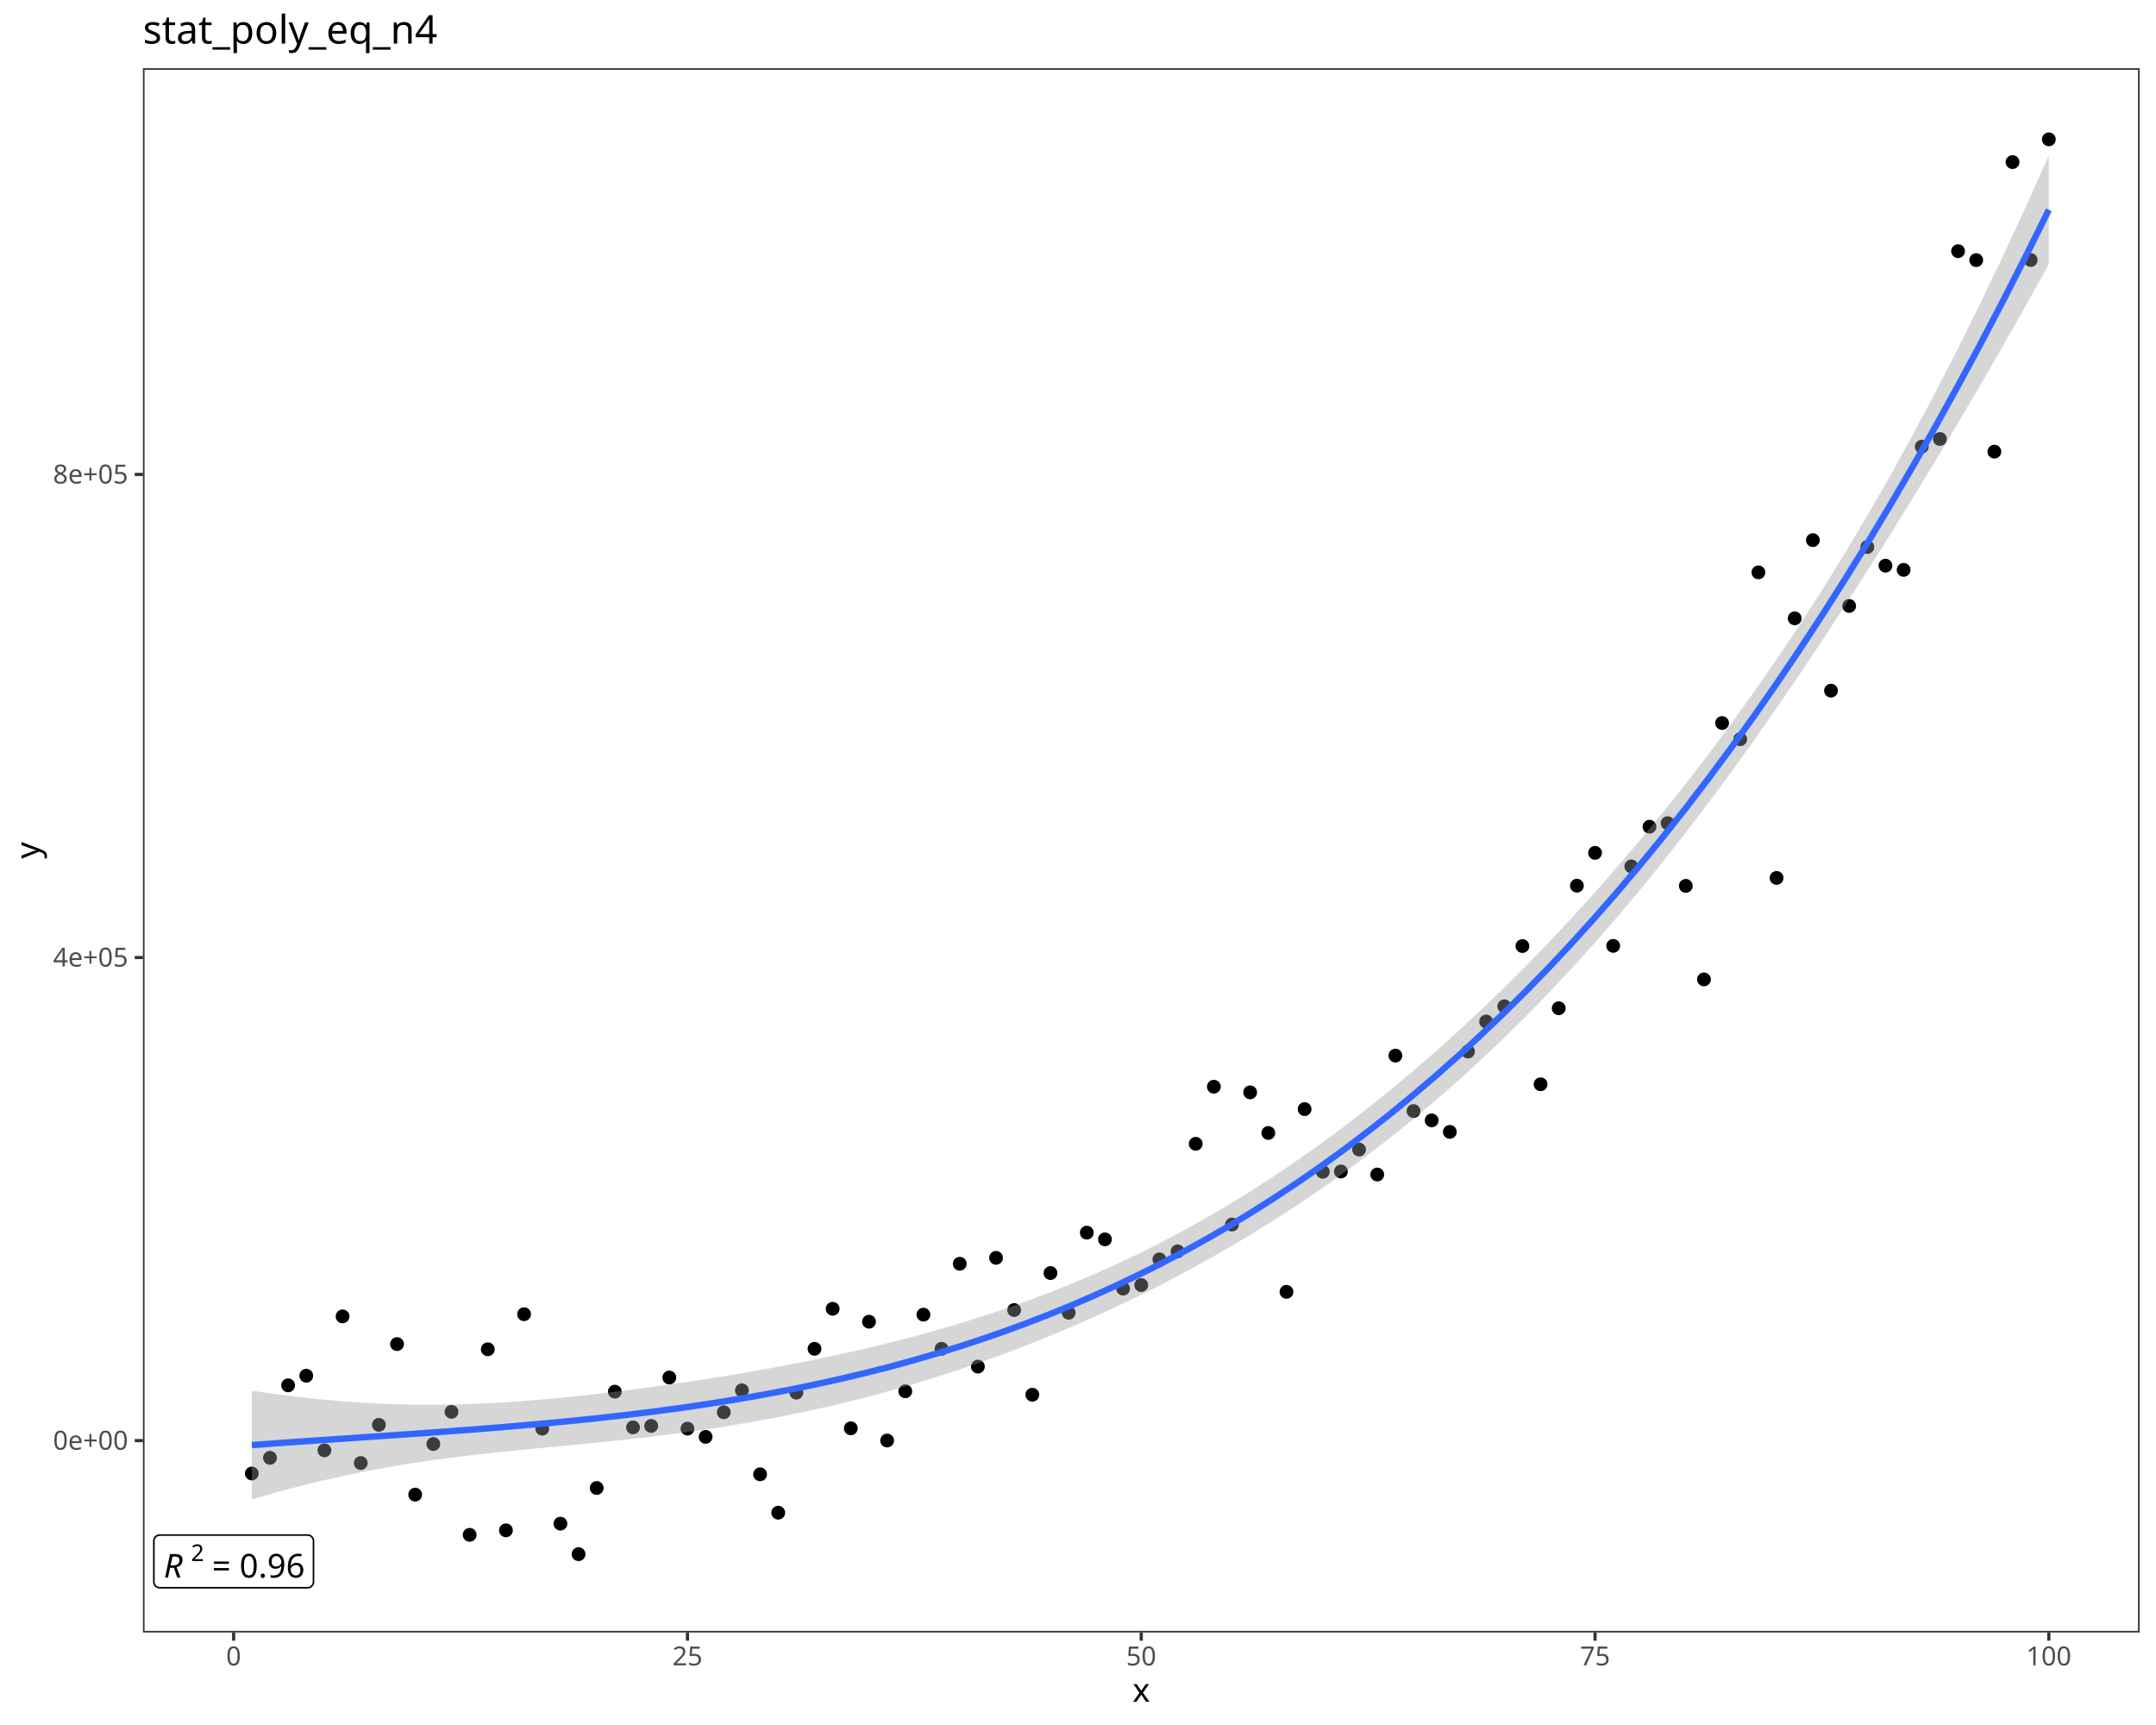
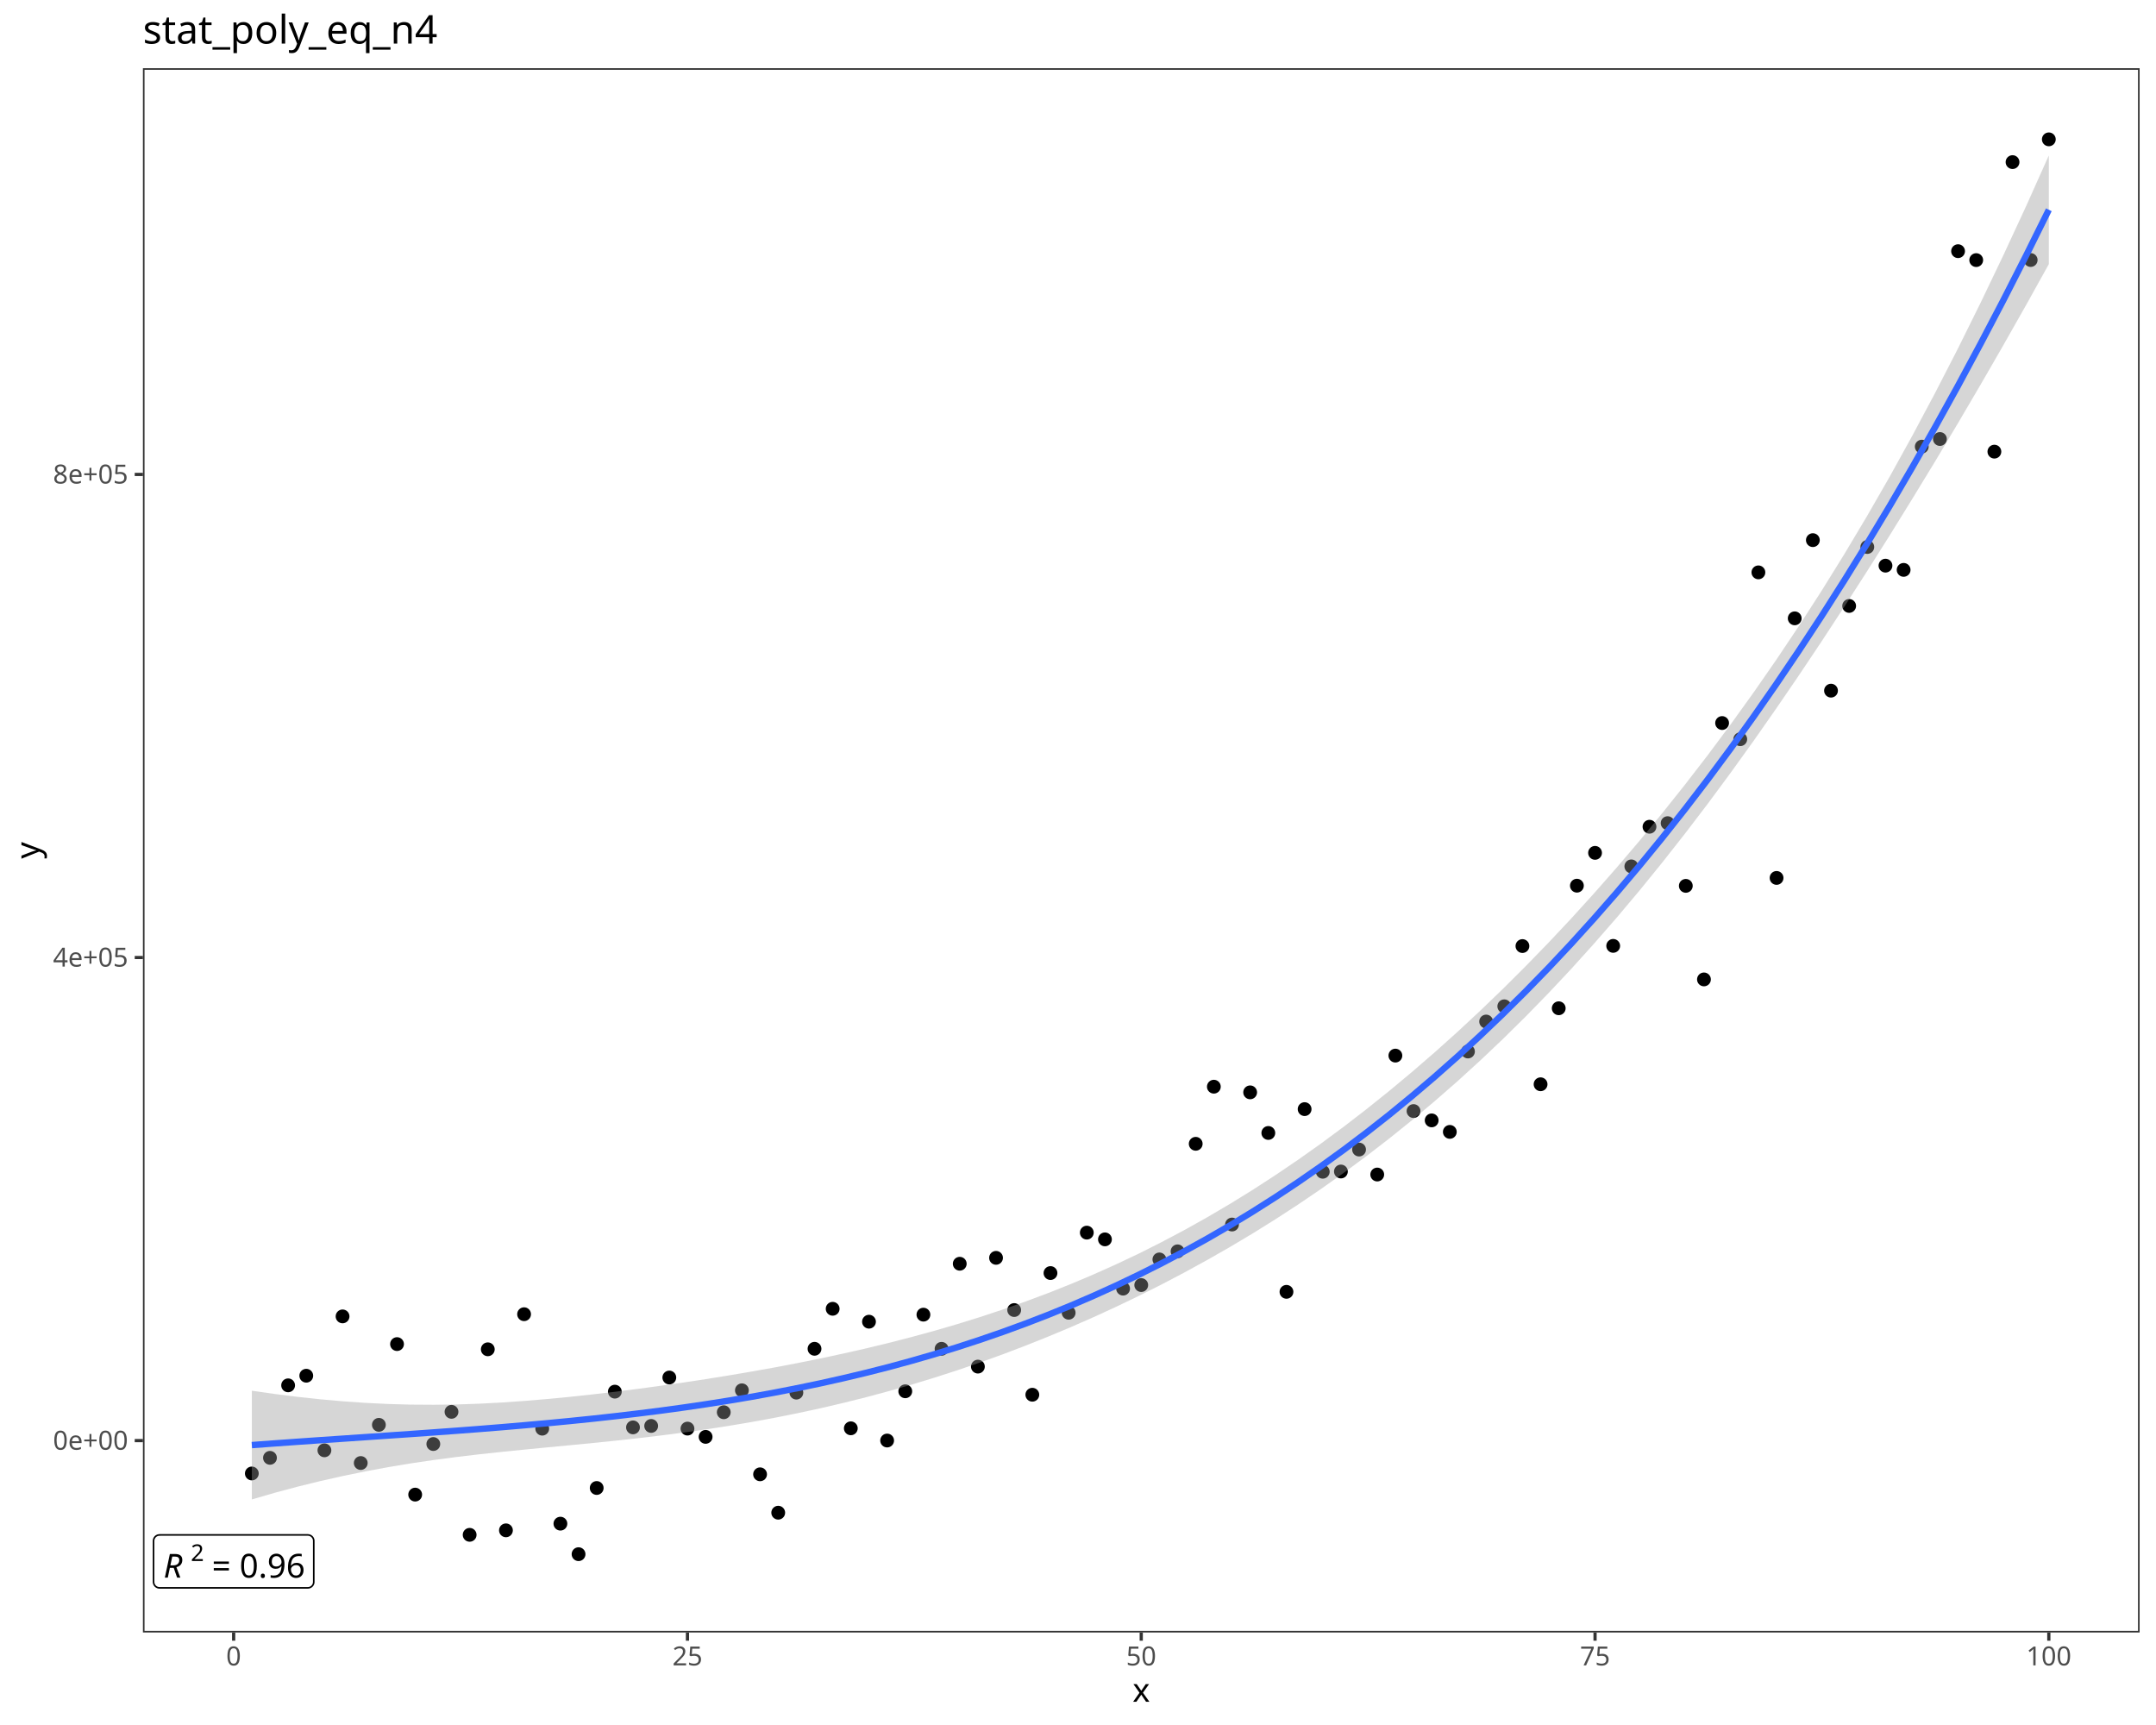
<svg xmlns="http://www.w3.org/2000/svg" class="svglite" data-engine-version="2.0" width="720.00pt" height="576.00pt" viewBox="0 0 720.00 576.00">
  <defs>
    <style type="text/css">
    .svglite line, .svglite polyline, .svglite polygon, .svglite path, .svglite rect, .svglite circle {
      fill: none;
      stroke: #000000;
      stroke-linecap: round;
      stroke-linejoin: round;
      stroke-miterlimit: 10.00;
    }
  </style>
  </defs>
  <rect width="100%" height="100%" style="stroke: none; fill: #FFFFFF;" />
  <defs>
    <clipPath id="cpMC4wMHw3MjAuMDB8MC4wMHw1NzYuMDA=">
      <rect x="0.00" y="0.00" width="720.00" height="576.00" />
    </clipPath>
  </defs>
  <g clip-path="url(#cpMC4wMHw3MjAuMDB8MC4wMHw1NzYuMDA=)">
    <rect x="0.00" y="0.00" width="720.00" height="576.00" style="stroke-width: 1.07; stroke: #FFFFFF; fill: #FFFFFF;" />
  </g>
  <defs>
    <clipPath id="cpNDcuNzN8NzE0LjUyfDIyLjc4fDU0NS4xMQ==">
      <rect x="47.73" y="22.78" width="666.80" height="522.33" />
    </clipPath>
  </defs>
  <g clip-path="url(#cpNDcuNzN8NzE0LjUyfDIyLjc4fDU0NS4xMQ==)">
    <rect x="47.73" y="22.78" width="666.80" height="522.33" style="stroke-width: 1.07; stroke: none; fill: #FFFFFF;" />
    <circle cx="84.10" cy="492.01" r="1.95" style="stroke-width: 0.71; fill: #000000;" />
    <circle cx="90.16" cy="486.79" r="1.95" style="stroke-width: 0.71; fill: #000000;" />
    <circle cx="96.22" cy="462.58" r="1.95" style="stroke-width: 0.71; fill: #000000;" />
    <circle cx="102.28" cy="459.37" r="1.95" style="stroke-width: 0.71; fill: #000000;" />
    <circle cx="108.34" cy="484.28" r="1.95" style="stroke-width: 0.71; fill: #000000;" />
    <circle cx="114.40" cy="439.56" r="1.95" style="stroke-width: 0.71; fill: #000000;" />
    <circle cx="120.47" cy="488.52" r="1.95" style="stroke-width: 0.71; fill: #000000;" />
    <circle cx="126.53" cy="475.77" r="1.95" style="stroke-width: 0.71; fill: #000000;" />
    <circle cx="132.59" cy="448.81" r="1.95" style="stroke-width: 0.71; fill: #000000;" />
    <circle cx="138.65" cy="499.07" r="1.95" style="stroke-width: 0.71; fill: #000000;" />
    <circle cx="144.71" cy="482.18" r="1.95" style="stroke-width: 0.71; fill: #000000;" />
    <circle cx="150.78" cy="471.43" r="1.95" style="stroke-width: 0.71; fill: #000000;" />
    <circle cx="156.84" cy="512.50" r="1.95" style="stroke-width: 0.71; fill: #000000;" />
    <circle cx="162.90" cy="450.55" r="1.95" style="stroke-width: 0.71; fill: #000000;" />
    <circle cx="168.96" cy="511.00" r="1.95" style="stroke-width: 0.71; fill: #000000;" />
    <circle cx="175.02" cy="438.83" r="1.95" style="stroke-width: 0.71; fill: #000000;" />
    <circle cx="181.08" cy="477.05" r="1.95" style="stroke-width: 0.71; fill: #000000;" />
    <circle cx="187.15" cy="508.77" r="1.95" style="stroke-width: 0.71; fill: #000000;" />
    <circle cx="193.21" cy="518.96" r="1.95" style="stroke-width: 0.71; fill: #000000;" />
    <circle cx="199.27" cy="496.86" r="1.95" style="stroke-width: 0.71; fill: #000000;" />
    <circle cx="205.33" cy="464.69" r="1.95" style="stroke-width: 0.71; fill: #000000;" />
    <circle cx="211.39" cy="476.62" r="1.95" style="stroke-width: 0.71; fill: #000000;" />
    <circle cx="217.46" cy="476.14" r="1.95" style="stroke-width: 0.71; fill: #000000;" />
    <circle cx="223.52" cy="459.97" r="1.95" style="stroke-width: 0.71; fill: #000000;" />
    <circle cx="229.58" cy="477.03" r="1.95" style="stroke-width: 0.71; fill: #000000;" />
    <circle cx="235.64" cy="479.79" r="1.95" style="stroke-width: 0.71; fill: #000000;" />
    <circle cx="241.70" cy="471.57" r="1.95" style="stroke-width: 0.71; fill: #000000;" />
    <circle cx="247.76" cy="464.24" r="1.95" style="stroke-width: 0.71; fill: #000000;" />
    <circle cx="253.83" cy="492.29" r="1.95" style="stroke-width: 0.71; fill: #000000;" />
    <circle cx="259.89" cy="505.11" r="1.95" style="stroke-width: 0.71; fill: #000000;" />
    <circle cx="265.95" cy="465.02" r="1.95" style="stroke-width: 0.71; fill: #000000;" />
    <circle cx="272.01" cy="450.38" r="1.95" style="stroke-width: 0.71; fill: #000000;" />
    <circle cx="278.07" cy="437.02" r="1.95" style="stroke-width: 0.71; fill: #000000;" />
    <circle cx="284.13" cy="476.93" r="1.95" style="stroke-width: 0.71; fill: #000000;" />
    <circle cx="290.20" cy="441.33" r="1.95" style="stroke-width: 0.71; fill: #000000;" />
    <circle cx="296.26" cy="481.01" r="1.95" style="stroke-width: 0.71; fill: #000000;" />
    <circle cx="302.32" cy="464.57" r="1.95" style="stroke-width: 0.71; fill: #000000;" />
    <circle cx="308.38" cy="438.98" r="1.95" style="stroke-width: 0.71; fill: #000000;" />
    <circle cx="314.44" cy="450.39" r="1.95" style="stroke-width: 0.71; fill: #000000;" />
    <circle cx="320.51" cy="421.98" r="1.95" style="stroke-width: 0.71; fill: #000000;" />
    <circle cx="326.57" cy="456.33" r="1.95" style="stroke-width: 0.71; fill: #000000;" />
    <circle cx="332.63" cy="420.01" r="1.95" style="stroke-width: 0.71; fill: #000000;" />
    <circle cx="338.69" cy="437.44" r="1.95" style="stroke-width: 0.71; fill: #000000;" />
    <circle cx="344.75" cy="465.72" r="1.95" style="stroke-width: 0.71; fill: #000000;" />
    <circle cx="350.81" cy="425.09" r="1.95" style="stroke-width: 0.71; fill: #000000;" />
    <circle cx="356.88" cy="438.34" r="1.95" style="stroke-width: 0.71; fill: #000000;" />
    <circle cx="362.94" cy="411.59" r="1.95" style="stroke-width: 0.71; fill: #000000;" />
    <circle cx="369.00" cy="413.84" r="1.95" style="stroke-width: 0.71; fill: #000000;" />
    <circle cx="375.06" cy="430.29" r="1.95" style="stroke-width: 0.71; fill: #000000;" />
    <circle cx="381.12" cy="429.10" r="1.95" style="stroke-width: 0.71; fill: #000000;" />
    <circle cx="387.18" cy="420.54" r="1.95" style="stroke-width: 0.71; fill: #000000;" />
    <circle cx="393.25" cy="417.84" r="1.95" style="stroke-width: 0.71; fill: #000000;" />
    <circle cx="399.31" cy="381.93" r="1.95" style="stroke-width: 0.71; fill: #000000;" />
    <circle cx="405.37" cy="362.86" r="1.95" style="stroke-width: 0.71; fill: #000000;" />
    <circle cx="411.43" cy="408.89" r="1.95" style="stroke-width: 0.71; fill: #000000;" />
    <circle cx="417.49" cy="364.75" r="1.95" style="stroke-width: 0.71; fill: #000000;" />
    <circle cx="423.56" cy="378.31" r="1.95" style="stroke-width: 0.71; fill: #000000;" />
    <circle cx="429.62" cy="431.36" r="1.95" style="stroke-width: 0.71; fill: #000000;" />
    <circle cx="435.68" cy="370.35" r="1.95" style="stroke-width: 0.71; fill: #000000;" />
    <circle cx="441.74" cy="391.26" r="1.95" style="stroke-width: 0.71; fill: #000000;" />
    <circle cx="447.80" cy="391.18" r="1.95" style="stroke-width: 0.71; fill: #000000;" />
    <circle cx="453.86" cy="383.85" r="1.95" style="stroke-width: 0.71; fill: #000000;" />
    <circle cx="459.93" cy="392.19" r="1.95" style="stroke-width: 0.71; fill: #000000;" />
    <circle cx="465.99" cy="352.48" r="1.95" style="stroke-width: 0.71; fill: #000000;" />
    <circle cx="472.05" cy="371.00" r="1.95" style="stroke-width: 0.71; fill: #000000;" />
    <circle cx="478.11" cy="374.11" r="1.95" style="stroke-width: 0.71; fill: #000000;" />
    <circle cx="484.17" cy="377.95" r="1.95" style="stroke-width: 0.71; fill: #000000;" />
    <circle cx="490.23" cy="351.11" r="1.95" style="stroke-width: 0.71; fill: #000000;" />
    <circle cx="496.30" cy="341.10" r="1.95" style="stroke-width: 0.71; fill: #000000;" />
    <circle cx="502.36" cy="336.02" r="1.95" style="stroke-width: 0.71; fill: #000000;" />
    <circle cx="508.42" cy="315.90" r="1.95" style="stroke-width: 0.71; fill: #000000;" />
    <circle cx="514.48" cy="362.05" r="1.95" style="stroke-width: 0.71; fill: #000000;" />
    <circle cx="520.54" cy="336.67" r="1.95" style="stroke-width: 0.71; fill: #000000;" />
    <circle cx="526.61" cy="295.74" r="1.95" style="stroke-width: 0.71; fill: #000000;" />
    <circle cx="532.67" cy="284.78" r="1.95" style="stroke-width: 0.71; fill: #000000;" />
    <circle cx="538.73" cy="315.84" r="1.95" style="stroke-width: 0.71; fill: #000000;" />
    <circle cx="544.79" cy="289.30" r="1.95" style="stroke-width: 0.71; fill: #000000;" />
    <circle cx="550.85" cy="276.06" r="1.95" style="stroke-width: 0.71; fill: #000000;" />
    <circle cx="556.91" cy="274.86" r="1.95" style="stroke-width: 0.71; fill: #000000;" />
    <circle cx="562.98" cy="295.80" r="1.95" style="stroke-width: 0.71; fill: #000000;" />
    <circle cx="569.04" cy="327.04" r="1.95" style="stroke-width: 0.71; fill: #000000;" />
    <circle cx="575.10" cy="241.43" r="1.95" style="stroke-width: 0.71; fill: #000000;" />
    <circle cx="581.16" cy="246.83" r="1.95" style="stroke-width: 0.71; fill: #000000;" />
    <circle cx="587.22" cy="191.12" r="1.95" style="stroke-width: 0.71; fill: #000000;" />
    <circle cx="593.29" cy="293.15" r="1.95" style="stroke-width: 0.71; fill: #000000;" />
    <circle cx="599.35" cy="206.47" r="1.95" style="stroke-width: 0.71; fill: #000000;" />
    <circle cx="605.41" cy="180.36" r="1.95" style="stroke-width: 0.71; fill: #000000;" />
    <circle cx="611.47" cy="230.62" r="1.95" style="stroke-width: 0.71; fill: #000000;" />
    <circle cx="617.53" cy="202.33" r="1.95" style="stroke-width: 0.71; fill: #000000;" />
    <circle cx="623.59" cy="182.65" r="1.95" style="stroke-width: 0.71; fill: #000000;" />
    <circle cx="629.66" cy="188.88" r="1.95" style="stroke-width: 0.71; fill: #000000;" />
    <circle cx="635.72" cy="190.29" r="1.95" style="stroke-width: 0.71; fill: #000000;" />
    <circle cx="641.78" cy="149.14" r="1.95" style="stroke-width: 0.71; fill: #000000;" />
    <circle cx="647.84" cy="146.59" r="1.95" style="stroke-width: 0.71; fill: #000000;" />
    <circle cx="653.90" cy="83.87" r="1.95" style="stroke-width: 0.71; fill: #000000;" />
    <circle cx="659.96" cy="86.85" r="1.95" style="stroke-width: 0.71; fill: #000000;" />
    <circle cx="666.03" cy="150.81" r="1.95" style="stroke-width: 0.71; fill: #000000;" />
    <circle cx="672.09" cy="54.13" r="1.95" style="stroke-width: 0.71; fill: #000000;" />
    <circle cx="678.15" cy="86.82" r="1.95" style="stroke-width: 0.71; fill: #000000;" />
    <circle cx="684.21" cy="46.53" r="1.95" style="stroke-width: 0.71; fill: #000000;" />
    <polygon points="84.10,464.38 91.69,465.46 99.29,466.42 106.89,467.24 114.48,467.91 122.08,468.44 129.67,468.81 137.27,469.02 144.87,469.07 152.46,468.97 160.06,468.71 167.66,468.31 175.25,467.78 182.85,467.14 190.45,466.41 198.04,465.59 205.64,464.70 213.23,463.73 220.83,462.70 228.43,461.61 236.02,460.46 243.62,459.23 251.22,457.94 258.81,456.58 266.41,455.13 274.01,453.60 281.60,451.97 289.20,450.25 296.80,448.41 304.39,446.46 311.99,444.38 319.58,442.17 327.18,439.81 334.78,437.30 342.37,434.63 349.97,431.79 357.57,428.77 365.16,425.56 372.76,422.16 380.36,418.56 387.95,414.74 395.55,410.72 403.14,406.47 410.74,402.00 418.34,397.31 425.93,392.39 433.53,387.24 441.13,381.85 448.72,376.24 456.32,370.38 463.92,364.29 471.51,357.96 479.11,351.39 486.71,344.58 494.30,337.51 501.90,330.20 509.49,322.63 517.09,314.81 524.69,306.72 532.28,298.36 539.88,289.72 547.48,280.80 555.07,271.58 562.67,262.05 570.27,252.20 577.86,242.01 585.46,231.45 593.05,220.52 600.65,209.17 608.25,197.39 615.84,185.15 623.44,172.43 631.04,159.21 638.63,145.47 646.23,131.21 653.83,116.43 661.42,101.10 669.02,85.24 676.62,68.84 684.21,51.90 684.21,88.20 676.62,101.86 669.02,115.27 661.42,128.44 653.83,141.37 646.23,154.07 638.63,166.55 631.04,178.82 623.44,190.86 615.84,202.69 608.25,214.29 600.65,225.65 593.05,236.76 585.46,247.61 577.86,258.17 570.27,268.44 562.67,278.40 555.07,288.06 547.48,297.41 539.88,306.44 532.28,315.15 524.69,323.56 517.09,331.65 509.49,339.45 501.90,346.94 494.30,354.14 486.71,361.06 479.11,367.70 471.51,374.07 463.92,380.18 456.32,386.04 448.72,391.65 441.13,397.03 433.53,402.19 425.93,407.13 418.34,411.86 410.74,416.39 403.14,420.73 395.55,424.89 387.95,428.88 380.36,432.69 372.76,436.34 365.16,439.83 357.57,443.16 349.97,446.34 342.37,449.37 334.78,452.26 327.18,454.99 319.58,457.59 311.99,460.04 304.39,462.35 296.80,464.52 289.20,466.56 281.60,468.46 274.01,470.23 266.41,471.87 258.81,473.39 251.22,474.79 243.62,476.07 236.02,477.25 228.43,478.33 220.83,479.31 213.23,480.22 205.64,481.05 198.04,481.83 190.45,482.57 182.85,483.29 175.25,484.03 167.66,484.79 160.06,485.61 152.46,486.51 144.87,487.51 137.27,488.63 129.67,489.89 122.08,491.30 114.48,492.86 106.89,494.57 99.29,496.44 91.69,498.48 84.10,500.68 " style="stroke-width: 0.00; stroke: none; stroke-linecap: butt; fill: #999999; fill-opacity: 0.40;" />
    <polyline points="84.10,464.38 91.69,465.46 99.29,466.42 106.89,467.24 114.48,467.91 122.08,468.44 129.67,468.81 137.27,469.02 144.87,469.07 152.46,468.97 160.06,468.71 167.66,468.31 175.25,467.78 182.85,467.14 190.45,466.41 198.04,465.59 205.64,464.70 213.23,463.73 220.83,462.70 228.43,461.61 236.02,460.46 243.62,459.23 251.22,457.94 258.81,456.58 266.41,455.13 274.01,453.60 281.60,451.97 289.20,450.25 296.80,448.41 304.39,446.46 311.99,444.38 319.58,442.17 327.18,439.81 334.78,437.30 342.37,434.63 349.97,431.79 357.57,428.77 365.16,425.56 372.76,422.16 380.36,418.56 387.95,414.74 395.55,410.72 403.14,406.47 410.74,402.00 418.34,397.31 425.93,392.39 433.53,387.24 441.13,381.85 448.72,376.24 456.32,370.38 463.92,364.29 471.51,357.96 479.11,351.39 486.71,344.58 494.30,337.51 501.90,330.20 509.49,322.63 517.09,314.81 524.69,306.72 532.28,298.36 539.88,289.72 547.48,280.80 555.07,271.58 562.67,262.05 570.27,252.20 577.86,242.01 585.46,231.45 593.05,220.52 600.65,209.17 608.25,197.39 615.84,185.15 623.44,172.43 631.04,159.21 638.63,145.47 646.23,131.21 653.83,116.43 661.42,101.10 669.02,85.24 676.62,68.84 684.21,51.90 " style="stroke-width: 2.13; stroke: none; stroke-linecap: butt;" />
    <polyline points="684.21,88.20 676.62,101.86 669.02,115.27 661.42,128.44 653.83,141.37 646.23,154.07 638.63,166.55 631.04,178.82 623.44,190.86 615.84,202.69 608.25,214.29 600.65,225.65 593.05,236.76 585.46,247.61 577.86,258.17 570.27,268.44 562.67,278.40 555.07,288.06 547.48,297.41 539.88,306.44 532.28,315.15 524.69,323.56 517.09,331.65 509.49,339.45 501.90,346.94 494.30,354.14 486.71,361.06 479.11,367.70 471.51,374.07 463.92,380.18 456.32,386.04 448.72,391.65 441.13,397.03 433.53,402.19 425.93,407.13 418.34,411.86 410.74,416.39 403.14,420.73 395.55,424.89 387.95,428.88 380.36,432.69 372.76,436.34 365.16,439.83 357.57,443.16 349.97,446.34 342.37,449.37 334.78,452.26 327.18,454.99 319.58,457.59 311.99,460.04 304.39,462.35 296.80,464.52 289.20,466.56 281.60,468.46 274.01,470.23 266.41,471.87 258.81,473.39 251.22,474.79 243.62,476.07 236.02,477.25 228.43,478.33 220.83,479.31 213.23,480.22 205.64,481.05 198.04,481.83 190.45,482.57 182.85,483.29 175.25,484.03 167.66,484.79 160.06,485.61 152.46,486.51 144.87,487.51 137.27,488.63 129.67,489.89 122.08,491.30 114.48,492.86 106.89,494.57 99.29,496.44 91.69,498.48 84.10,500.68 " style="stroke-width: 2.13; stroke: none; stroke-linecap: butt;" />
    <polyline points="84.10,482.53 91.69,481.97 99.29,481.43 106.89,480.90 114.48,480.39 122.08,479.87 129.67,479.35 137.27,478.83 144.87,478.29 152.46,477.74 160.06,477.16 167.66,476.55 175.25,475.90 182.85,475.22 190.45,474.49 198.04,473.71 205.64,472.87 213.23,471.97 220.83,471.01 228.43,469.97 236.02,468.85 243.62,467.65 251.22,466.37 258.81,464.98 266.41,463.50 274.01,461.91 281.60,460.21 289.20,458.40 296.80,456.47 304.39,454.40 311.99,452.21 319.58,449.88 327.18,447.40 334.78,444.78 342.37,442.00 349.97,439.07 357.57,435.97 365.16,432.70 372.76,429.25 380.36,425.62 387.95,421.81 395.55,417.80 403.14,413.60 410.74,409.20 418.34,404.58 425.93,399.76 433.53,394.71 441.13,389.44 448.72,383.95 456.32,378.21 463.92,372.24 471.51,366.02 479.11,359.55 486.71,352.82 494.30,345.83 501.90,338.57 509.49,331.04 517.09,323.23 524.69,315.14 532.28,306.76 539.88,298.08 547.48,289.10 555.07,279.82 562.67,270.23 570.27,260.32 577.86,250.09 585.46,239.53 593.05,228.64 600.65,217.41 608.25,205.84 615.84,193.92 623.44,181.65 631.04,169.01 638.63,156.01 646.23,142.64 653.83,128.90 661.42,114.77 669.02,100.26 676.62,85.35 684.21,70.05 " style="stroke-width: 2.13; stroke: #3366FF; stroke-linecap: butt;" />
-     <polygon points="53.36,530.17 102.71,530.17 102.63,530.17 102.95,530.16 103.26,530.10 103.56,529.98 103.83,529.82 104.08,529.62 104.29,529.38 104.46,529.11 104.59,528.82 104.66,528.51 104.69,528.19 104.69,528.19 104.69,514.55 104.69,514.55 104.66,514.23 104.59,513.92 104.46,513.63 104.29,513.36 104.08,513.12 103.83,512.92 103.56,512.76 103.26,512.64 102.95,512.58 102.71,512.57 53.36,512.57 53.60,512.58 53.28,512.57 52.96,512.61 52.66,512.70 52.37,512.83 52.11,513.01 51.88,513.23 51.69,513.49 51.54,513.77 51.44,514.07 51.39,514.39 51.38,514.55 51.38,528.19 51.39,528.03 51.39,528.35 51.44,528.67 51.54,528.97 51.69,529.25 51.88,529.51 52.11,529.73 52.37,529.91 52.66,530.05 52.96,530.13 53.28,530.17 " style="stroke-width: 0.53; fill: #FFFFFF;" />
-     <text x="54.68" y="526.77" style="font-size: 11.00px; font-style: italic; font-family: sans;" textLength="7.95px" lengthAdjust="spacingAndGlyphs">R</text>
-     <text x="63.76" y="521.24" style="font-size: 7.70px; font-family: sans;" textLength="4.28px" lengthAdjust="spacingAndGlyphs">2</text>
-     <text x="68.05" y="526.77" style="font-size: 11.00px; font-family: sans;" textLength="2.75px" lengthAdjust="spacingAndGlyphs"> </text>
-     <text x="70.80" y="526.77" style="font-size: 11.00px; font-family: sans;" textLength="6.43px" lengthAdjust="spacingAndGlyphs">=</text>
-     <text x="77.23" y="526.77" style="font-size: 11.00px; font-family: sans;" textLength="2.75px" lengthAdjust="spacingAndGlyphs"> </text>
-     <text x="79.98" y="526.77" style="font-size: 11.00px; font-family: sans;" textLength="21.41px" lengthAdjust="spacingAndGlyphs">0.96</text>
+     <polygon points="53.27,530.21 102.80,530.21 102.72,530.20 103.04,530.19 103.35,530.13 103.65,530.01 103.93,529.85 104.17,529.65 104.39,529.41 104.56,529.14 104.68,528.85 104.76,528.54 104.78,528.22 104.78,528.22 104.78,514.52 104.78,514.52 104.76,514.20 104.68,513.89 104.56,513.60 104.39,513.33 104.17,513.09 103.93,512.89 103.65,512.73 103.35,512.61 103.04,512.55 102.80,512.53 53.27,512.53 53.51,512.55 53.19,512.54 52.87,512.58 52.57,512.66 52.28,512.80 52.01,512.98 51.78,513.20 51.59,513.46 51.44,513.74 51.34,514.05 51.29,514.36 51.28,514.52 51.28,528.22 51.29,528.06 51.29,528.38 51.34,528.69 51.44,529.00 51.59,529.28 51.78,529.54 52.01,529.76 52.28,529.94 52.57,530.08 52.87,530.17 53.19,530.20 " style="stroke-width: 0.53; fill: #FFFFFF;" />
+     <text x="54.60" y="526.79" style="font-size: 11.04px; font-style: italic; font-family: sans;" textLength="7.98px" lengthAdjust="spacingAndGlyphs">R</text>
+     <text x="63.71" y="521.24" style="font-size: 7.73px; font-family: sans;" textLength="4.30px" lengthAdjust="spacingAndGlyphs">2</text>
+     <text x="68.01" y="526.79" style="font-size: 11.04px; font-family: sans;" textLength="2.76px" lengthAdjust="spacingAndGlyphs"> </text>
+     <text x="70.77" y="526.79" style="font-size: 11.04px; font-family: sans;" textLength="6.45px" lengthAdjust="spacingAndGlyphs">=</text>
+     <text x="77.22" y="526.79" style="font-size: 11.04px; font-family: sans;" textLength="2.76px" lengthAdjust="spacingAndGlyphs"> </text>
+     <text x="79.98" y="526.79" style="font-size: 11.04px; font-family: sans;" textLength="21.49px" lengthAdjust="spacingAndGlyphs">0.96</text>
    <rect x="47.73" y="22.78" width="666.80" height="522.33" style="stroke-width: 1.07; stroke: #333333;" />
  </g>
  <g clip-path="url(#cpMC4wMHw3MjAuMDB8MC4wMHw1NzYuMDA=)">
    <text x="42.79" y="484.07" text-anchor="end" style="font-size: 8.80px; fill: #4D4D4D; font-family: sans;" textLength="24.72px" lengthAdjust="spacingAndGlyphs">0e+00</text>
    <text x="42.79" y="322.76" text-anchor="end" style="font-size: 8.80px; fill: #4D4D4D; font-family: sans;" textLength="24.72px" lengthAdjust="spacingAndGlyphs">4e+05</text>
    <text x="42.79" y="161.45" text-anchor="end" style="font-size: 8.80px; fill: #4D4D4D; font-family: sans;" textLength="24.72px" lengthAdjust="spacingAndGlyphs">8e+05</text>
    <polyline points="44.99,481.04 47.73,481.04 " style="stroke-width: 1.07; stroke: #333333; stroke-linecap: butt;" />
    <polyline points="44.99,319.73 47.73,319.73 " style="stroke-width: 1.07; stroke: #333333; stroke-linecap: butt;" />
    <polyline points="44.99,158.42 47.73,158.42 " style="stroke-width: 1.07; stroke: #333333; stroke-linecap: butt;" />
    <polyline points="78.03,547.85 78.03,545.11 " style="stroke-width: 1.07; stroke: #333333; stroke-linecap: butt;" />
    <polyline points="229.58,547.85 229.58,545.11 " style="stroke-width: 1.07; stroke: #333333; stroke-linecap: butt;" />
    <polyline points="381.12,547.85 381.12,545.11 " style="stroke-width: 1.07; stroke: #333333; stroke-linecap: butt;" />
    <polyline points="532.67,547.85 532.67,545.11 " style="stroke-width: 1.07; stroke: #333333; stroke-linecap: butt;" />
    <polyline points="684.21,547.85 684.21,545.11 " style="stroke-width: 1.07; stroke: #333333; stroke-linecap: butt;" />
    <text x="78.03" y="556.10" text-anchor="middle" style="font-size: 8.80px; fill: #4D4D4D; font-family: sans;" textLength="4.89px" lengthAdjust="spacingAndGlyphs">0</text>
    <text x="229.58" y="556.10" text-anchor="middle" style="font-size: 8.80px; fill: #4D4D4D; font-family: sans;" textLength="9.79px" lengthAdjust="spacingAndGlyphs">25</text>
    <text x="381.12" y="556.10" text-anchor="middle" style="font-size: 8.80px; fill: #4D4D4D; font-family: sans;" textLength="9.79px" lengthAdjust="spacingAndGlyphs">50</text>
    <text x="532.67" y="556.10" text-anchor="middle" style="font-size: 8.80px; fill: #4D4D4D; font-family: sans;" textLength="9.79px" lengthAdjust="spacingAndGlyphs">75</text>
    <text x="684.21" y="556.10" text-anchor="middle" style="font-size: 8.80px; fill: #4D4D4D; font-family: sans;" textLength="14.68px" lengthAdjust="spacingAndGlyphs">100</text>
    <text x="381.12" y="568.24" text-anchor="middle" style="font-size: 11.00px; font-family: sans;" textLength="5.50px" lengthAdjust="spacingAndGlyphs">x</text>
    <text transform="translate(13.05,283.95) rotate(-90)" text-anchor="middle" style="font-size: 11.00px; font-family: sans;" textLength="5.50px" lengthAdjust="spacingAndGlyphs">y</text>
    <text x="47.73" y="14.56" style="font-size: 13.20px; font-family: sans;" textLength="96.89px" lengthAdjust="spacingAndGlyphs">stat_poly_eq_n4</text>
  </g>
</svg>
